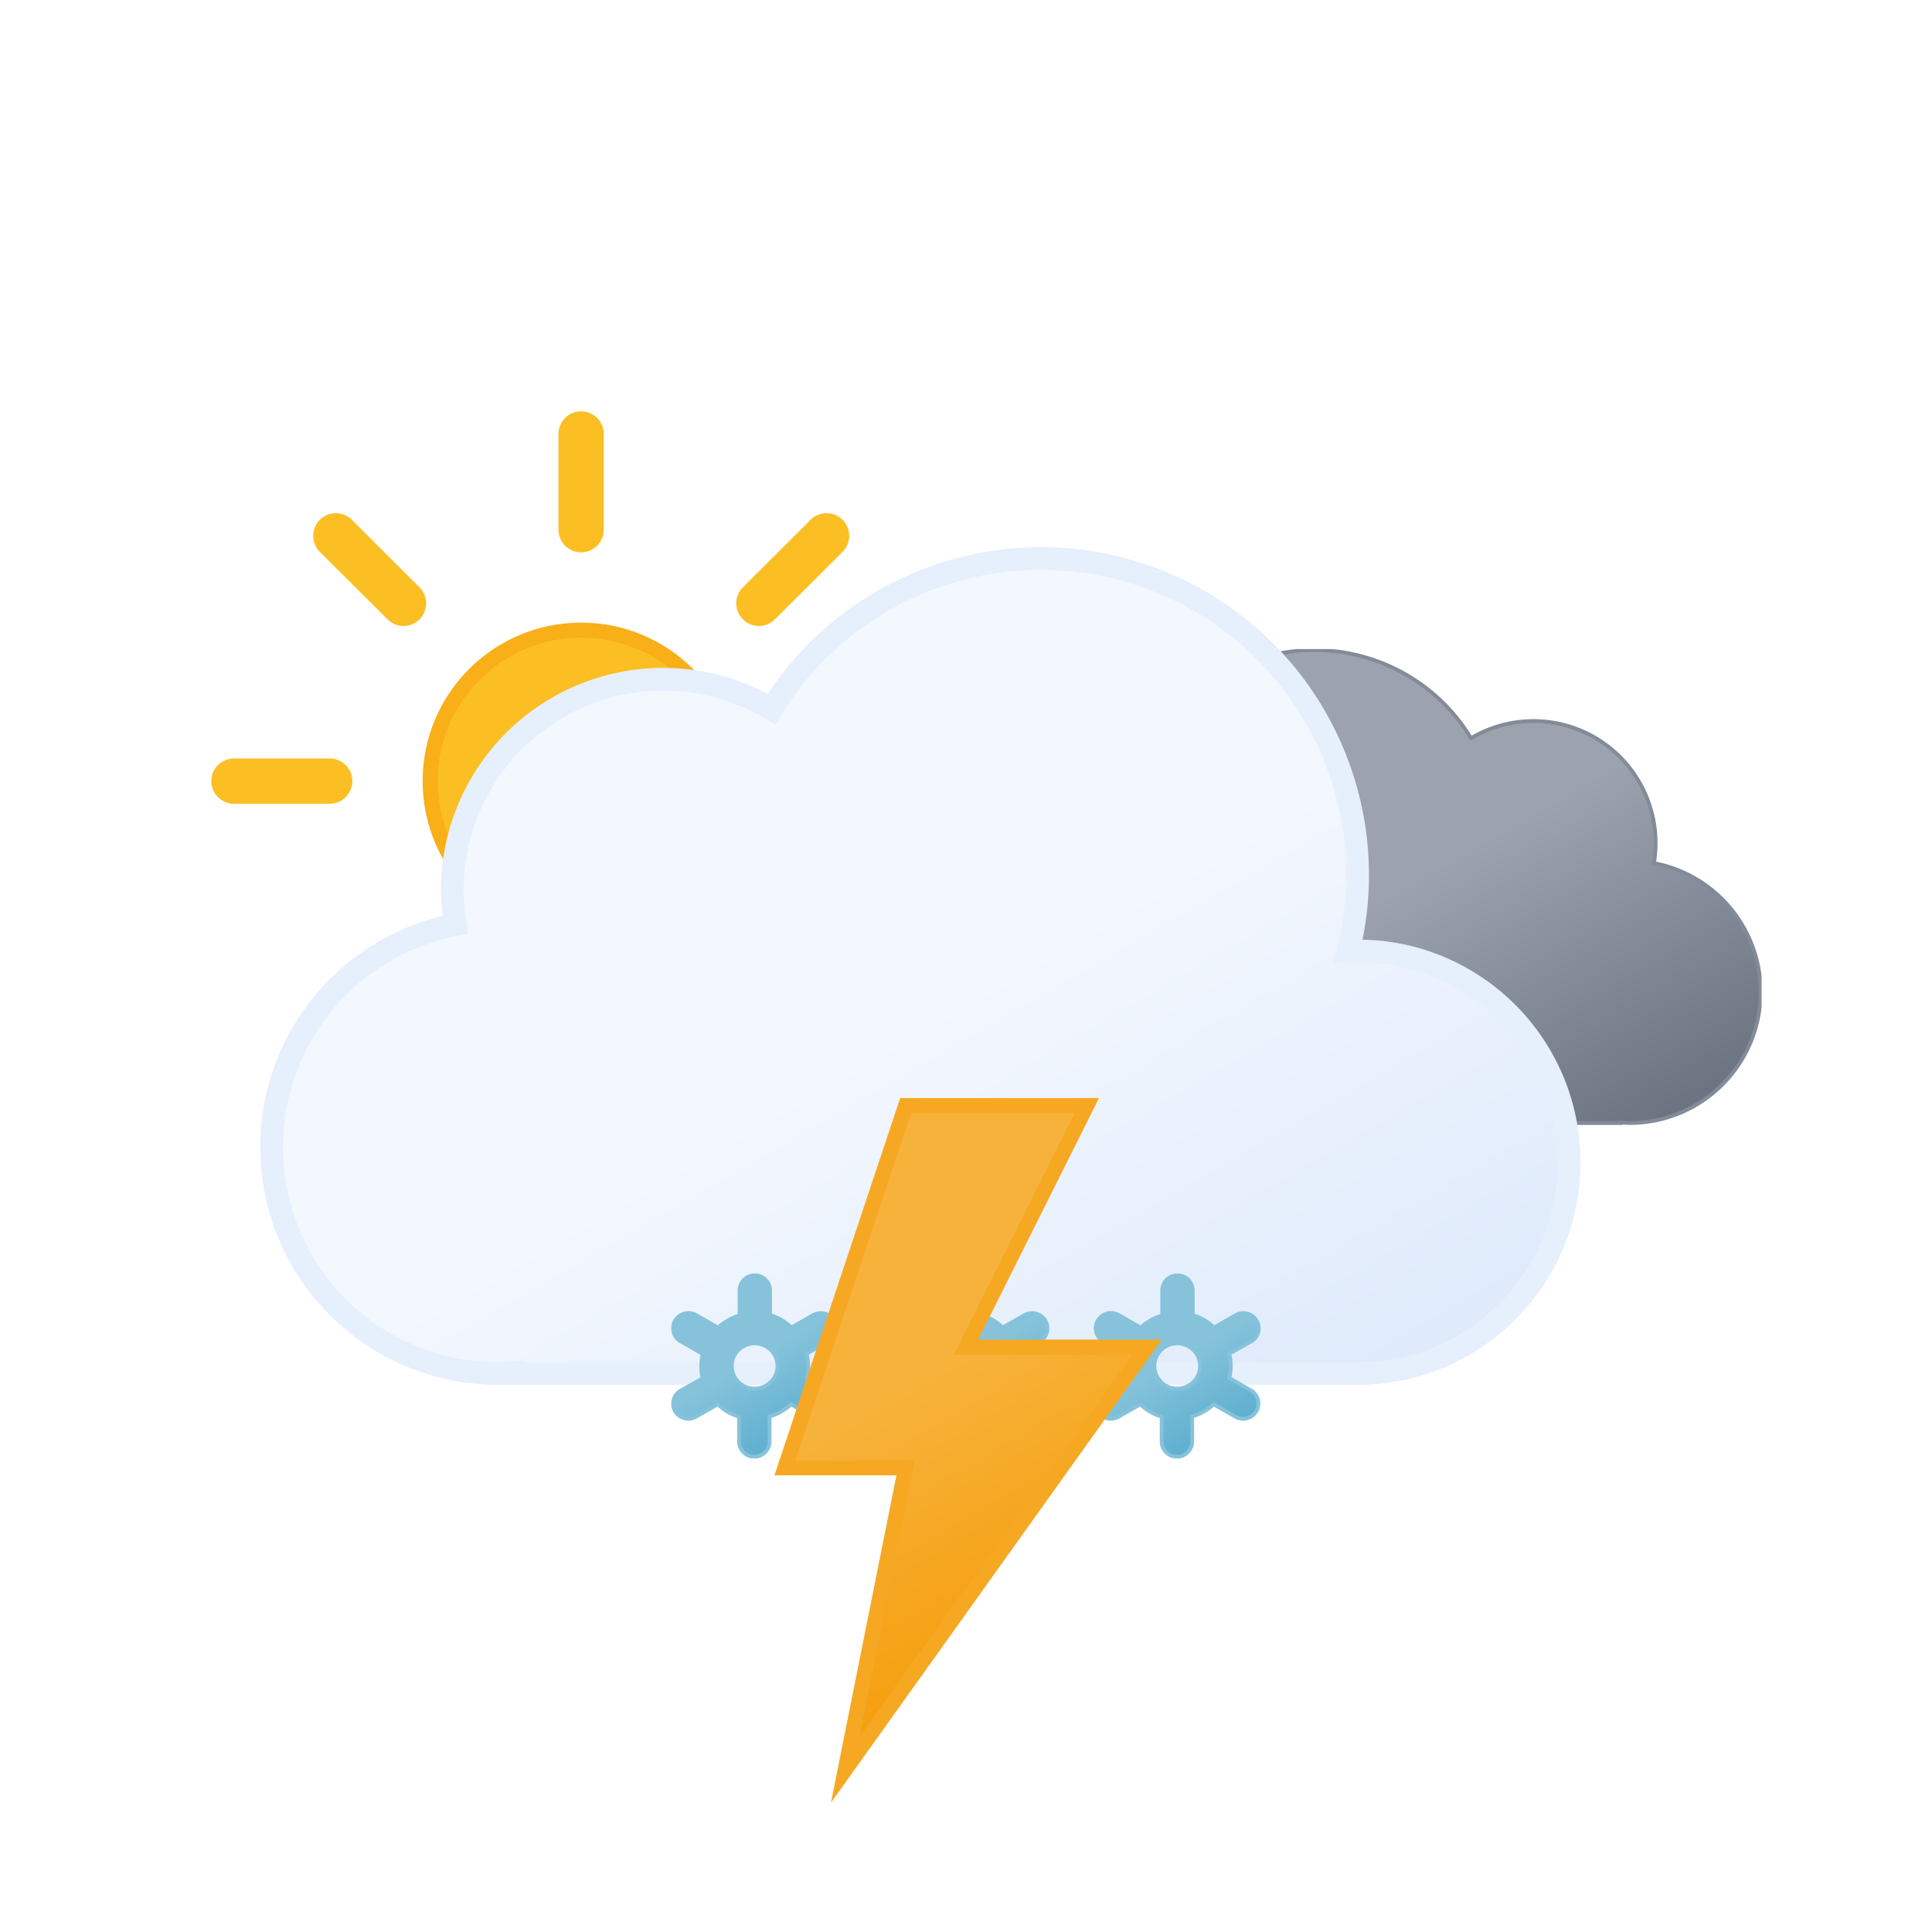
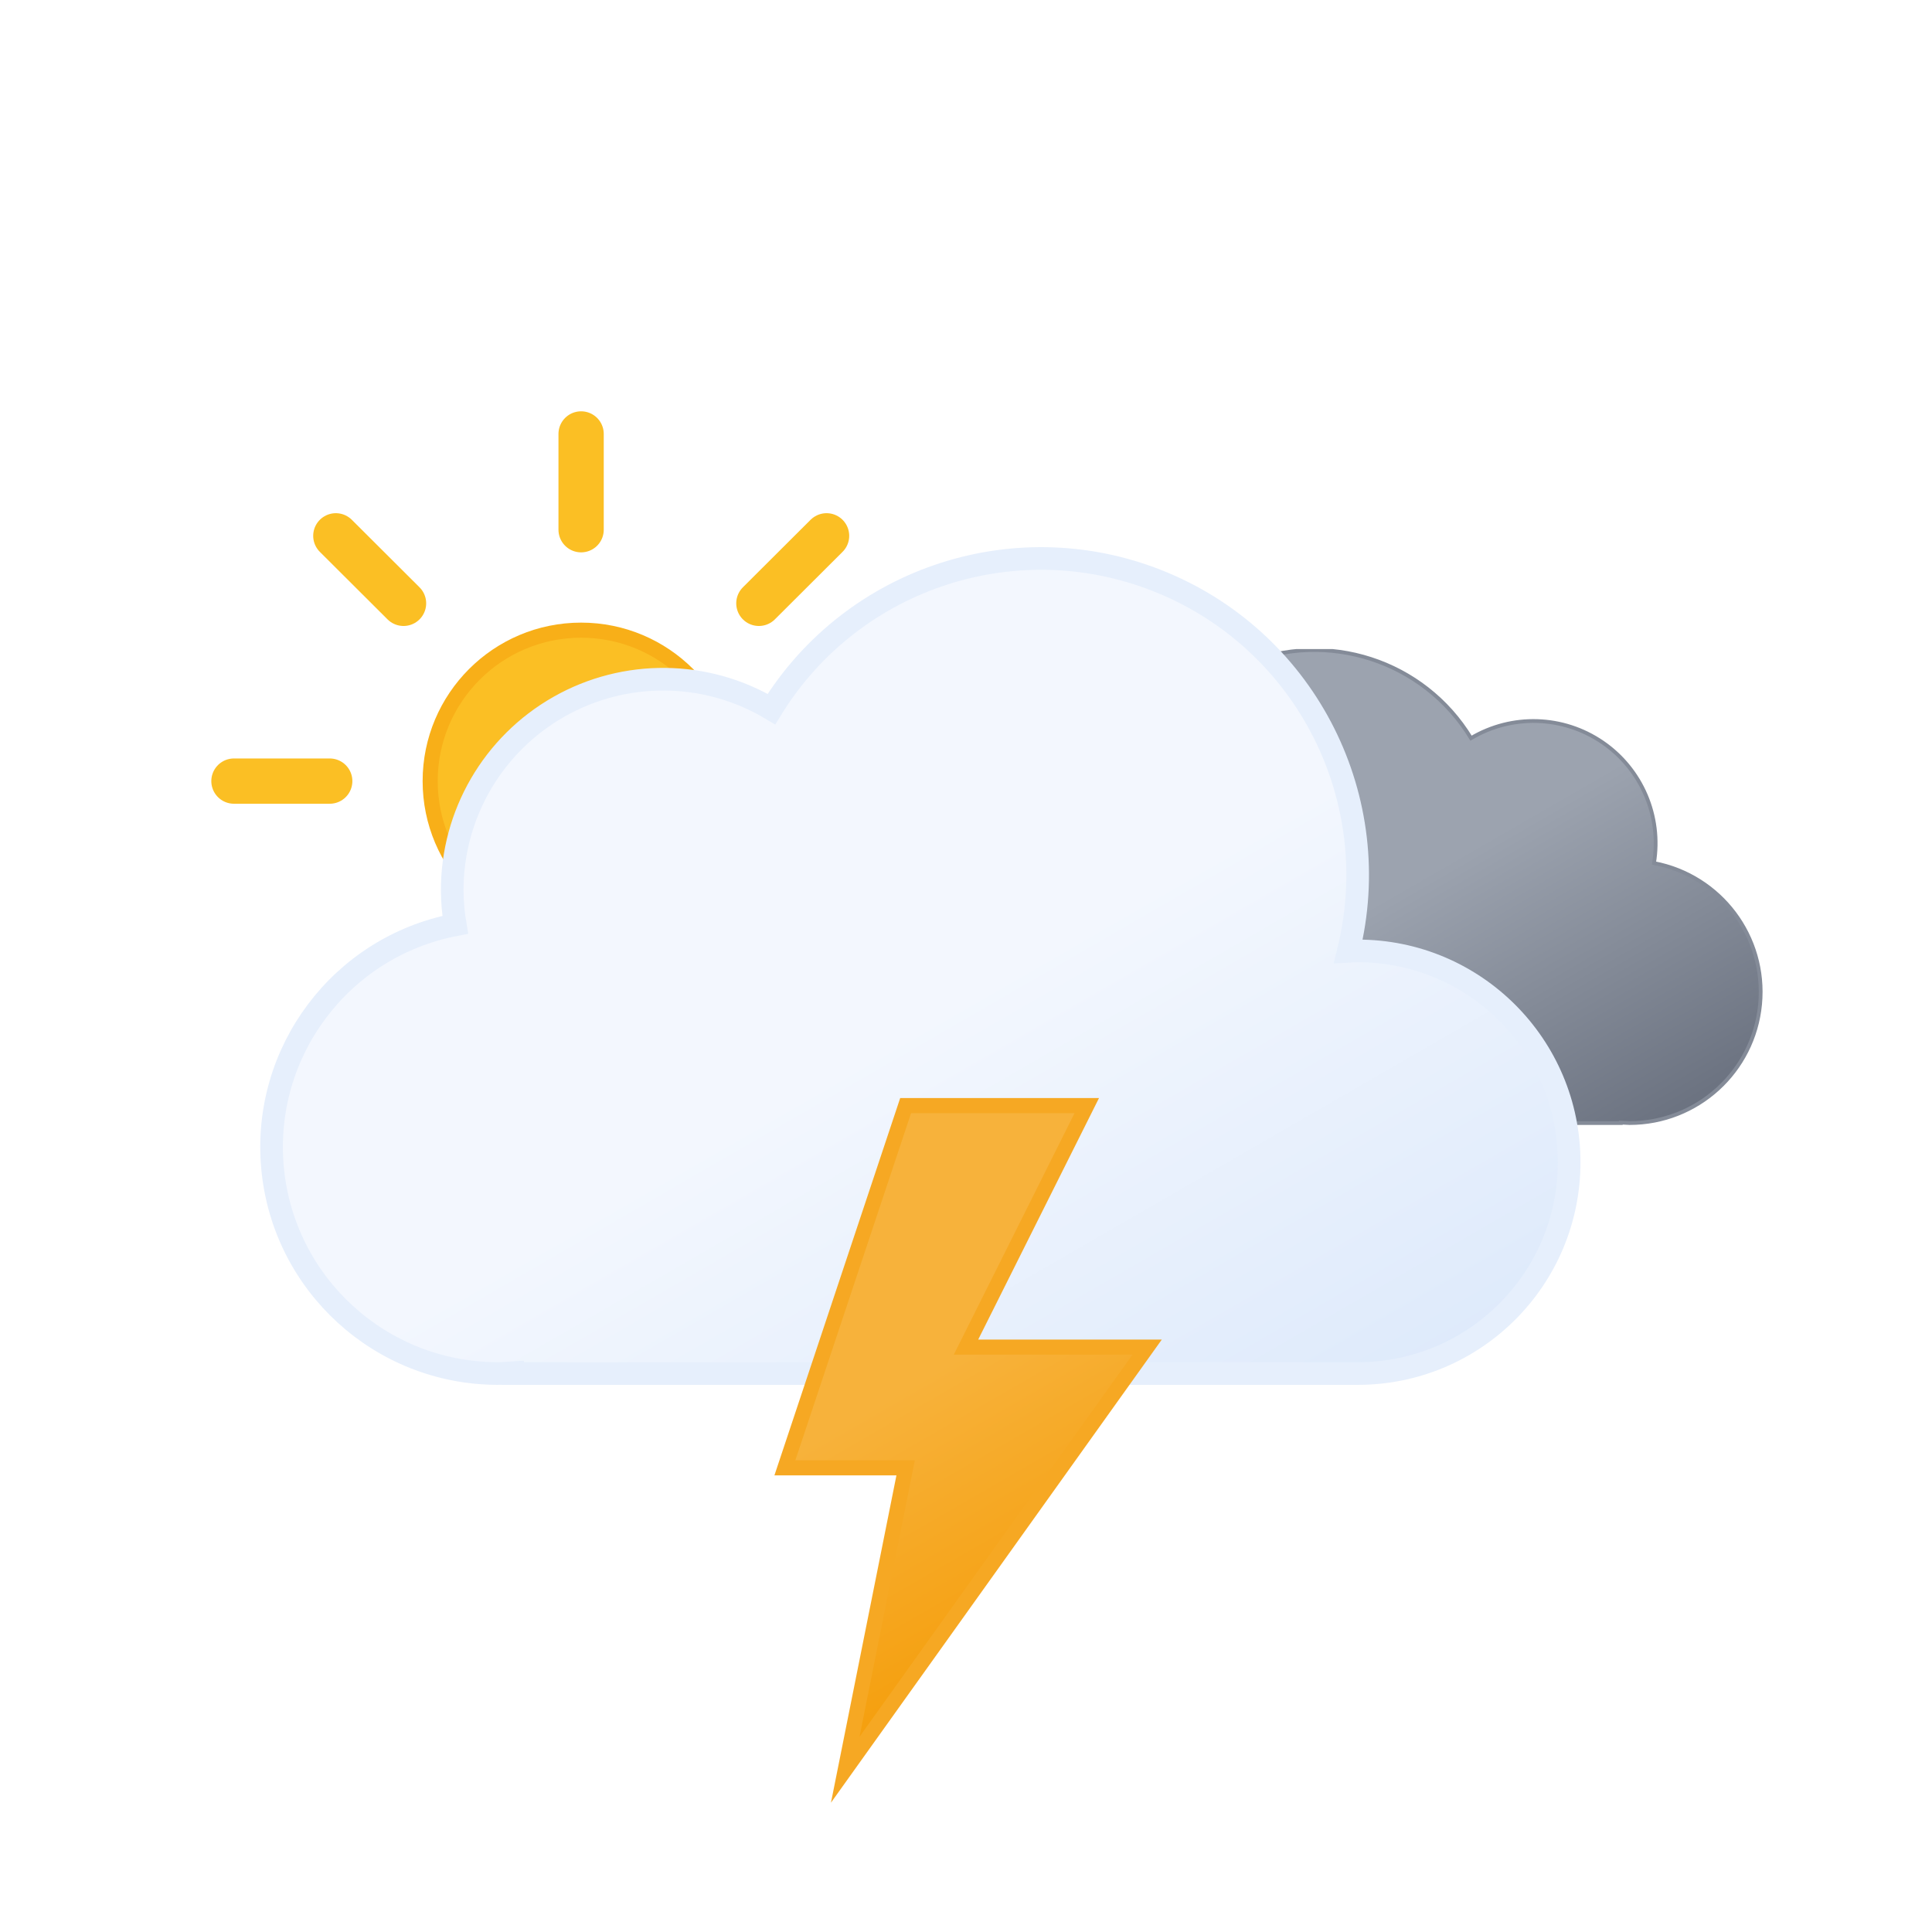
<svg xmlns="http://www.w3.org/2000/svg" xmlns:xlink="http://www.w3.org/1999/xlink" viewBox="0 0 512 512">
  <defs>
    <linearGradient id="a" x1="99.45" y1="30.68" x2="232.64" y2="261.37" gradientUnits="userSpaceOnUse">
      <stop offset="0" stop-color="#f3f7fe" />
      <stop offset="0.45" stop-color="#f3f7fe" />
      <stop offset="1" stop-color="#deeafb" />
    </linearGradient>
    <linearGradient id="b" x1="52.74" y1="9.62" x2="133.36" y2="149.27" gradientUnits="userSpaceOnUse">
      <stop offset="0" stop-color="#9ca3af" />
      <stop offset="0.45" stop-color="#9ca3af" />
      <stop offset="1" stop-color="#6b7280" />
    </linearGradient>
    <linearGradient id="c" x1="8.67" y1="17.07" x2="80.88" y2="142.14" gradientUnits="userSpaceOnUse">
      <stop offset="0" stop-color="#f7b23b" />
      <stop offset="0.45" stop-color="#f7b23b" />
      <stop offset="1" stop-color="#f59e0b" />
    </linearGradient>
    <linearGradient id="d" x1="11.38" y1="5.93" x2="32.82" y2="43.07" gradientUnits="userSpaceOnUse">
      <stop offset="0" stop-color="#86c3db" />
      <stop offset="0.45" stop-color="#86c3db" />
      <stop offset="1" stop-color="#5eafcf" />
    </linearGradient>
    <linearGradient id="e" x1="67.38" y1="5.93" x2="88.82" y2="43.07" xlink:href="#d" />
    <linearGradient id="f" x1="123.38" y1="5.93" x2="144.82" y2="43.07" xlink:href="#d" />
    <linearGradient id="g" x1="78" y1="63.35" x2="118" y2="132.65" gradientUnits="userSpaceOnUse">
      <stop offset="0" stop-color="#fbbf24" />
      <stop offset="0.45" stop-color="#fbbf24" />
      <stop offset="1" stop-color="#f59e0b" />
    </linearGradient>
    <symbol id="i" viewBox="0 0 196 196">
      <circle cx="98" cy="98" r="40" stroke="#f8af18" stroke-miterlimit="10" stroke-width="4" fill="url(#g)" />
-       <path d="M98,31.38V6m0,184V164.62M145.11,50.89,163.05,33M33,163.05l17.94-17.94m0-94.22L33,33m130.1,130.1-17.94-17.94M6,98H31.38M190,98H164.62" fill="none" stroke="#fbbf24" stroke-linecap="round" stroke-miterlimit="10" stroke-width="12" />
+       <path d="M98,31.38V6m0,184V164.62M145.11,50.89,163.05,33M33,163.05l17.94-17.94m0-94.22L33,33m130.1,130.1-17.94-17.94M6,98H31.38M190,98H164.62" fill="none" stroke="#fbbf24" stroke-linecap="round" stroke-miterlimit="10" stroke-width="12">
+         <animateTransform attributeName="transform" additive="sum" type="rotate" values="0 98 98; 45 98 98" dur="6s" repeatCount="indefinite" />
+       </path>
    </symbol>
    <symbol id="k" viewBox="0 0 200.26 126.12">
      <path d="M.5,93.18a32.44,32.44,0,0,0,32.44,32.44H162.69v-.12c.77,0,1.53.12,2.31.12a34.75,34.75,0,0,0,6.49-68.89A32.38,32.38,0,0,0,123,23.62,48.58,48.58,0,0,0,34.4,60.81c-.49,0-1-.07-1.46-.07A32.44,32.44,0,0,0,.5,93.18Z" stroke="#848b98" stroke-miterlimit="10" fill="url(#b)" />
    </symbol>
    <symbol id="l" viewBox="0 0 350 222">
      <path d="M291,107c-.85,0-1.68.09-2.53.13A83.9,83.9,0,0,0,135.6,42.92,55.91,55.91,0,0,0,51,91a56.56,56.56,0,0,0,.8,9.08A60,60,0,0,0,63,219c1.35,0,2.67-.11,4-.2v.2H291a56,56,0,0,0,0-112Z" stroke="#e6effc" stroke-miterlimit="10" stroke-width="6" fill="url(#a)" />
    </symbol>
-     <symbol id="j" viewBox="0 0 398 222">
-       <use width="200.26" height="126.12" transform="translate(198 27)" xlink:href="#k" />
-       <use width="350" height="222" xlink:href="#l" />
+     <symbol id="j" viewBox="0 0 398 222" overflow="visible">
+       <use width="200.26" height="126.12" transform="translate(198 27)" xlink:href="#k">
+         <animateTransform attributeName="transform" additive="sum" type="translate" values="-9 0; 9 0; -9 0" dur="6s" repeatCount="indefinite" />
+       </use>
+       <use width="350" height="222" xlink:href="#l">
+         <animateTransform attributeName="transform" additive="sum" type="translate" values="-18 0; 18 0; -18 0" dur="6s" repeatCount="indefinite" />
+       </use>
    </symbol>
-     <symbol id="h" viewBox="0 0 410.84 258">
+     <symbol id="h" viewBox="0 0 410.84 258" overflow="visible">
      <use width="196" height="196" xlink:href="#i" />
      <use width="398" height="222" transform="translate(12.84 36)" xlink:href="#j" />
    </symbol>
-     <symbol id="m" viewBox="0 0 156.2 49">
-       <path d="M41.67,31l-5.78-3.3a13.74,13.74,0,0,0,0-6.47L41.67,18a4,4,0,0,0,1.49-5.46A4.08,4.08,0,0,0,37.62,11l-5.79,3.3a13.61,13.61,0,0,0-2.64-2,13.84,13.84,0,0,0-3-1.28V4.5a4.05,4.05,0,0,0-8.1,0v6.6a14.25,14.25,0,0,0-5.69,3.23L6.58,11A4.08,4.08,0,0,0,1,12.5,4,4,0,0,0,2.53,18l5.78,3.3a13.74,13.74,0,0,0,0,6.47L2.53,31A4,4,0,0,0,1,36.5a4.08,4.08,0,0,0,3.52,2,4,4,0,0,0,2-.54l5.79-3.3a13.61,13.61,0,0,0,2.64,2,13.8,13.8,0,0,0,3,1.27V44.5a4.05,4.05,0,0,0,8.1,0V37.89a14.22,14.22,0,0,0,5.68-3.23L37.62,38a4,4,0,0,0,2,.54,4.08,4.08,0,0,0,3.52-2A4,4,0,0,0,41.67,31ZM19.06,29.7a6,6,0,0,1-2.22-8.2,6.1,6.1,0,0,1,5.27-3,6.16,6.16,0,0,1,3,.8,6,6,0,0,1,2.22,8.2A6.12,6.12,0,0,1,19.06,29.7Z" stroke="#86c3db" stroke-miterlimit="10" fill="url(#d)" />
-       <path d="M97.67,31l-5.78-3.3a13.74,13.74,0,0,0,0-6.47L97.67,18a4,4,0,0,0,1.49-5.46A4.08,4.08,0,0,0,93.62,11l-5.79,3.3a13.61,13.61,0,0,0-2.64-2,13.84,13.84,0,0,0-3-1.28V4.5a4.05,4.05,0,0,0-8.1,0v6.6a14.25,14.25,0,0,0-5.69,3.23L62.58,11A4.08,4.08,0,0,0,57,12.5,4,4,0,0,0,58.53,18l5.78,3.3a13.74,13.74,0,0,0,0,6.47L58.53,31A4,4,0,0,0,57,36.5a4.08,4.08,0,0,0,3.52,2,4,4,0,0,0,2-.54l5.79-3.3a13.61,13.61,0,0,0,2.64,2,13.8,13.8,0,0,0,3,1.27V44.5a4.05,4.05,0,0,0,8.1,0V37.89a14.22,14.22,0,0,0,5.68-3.23L93.62,38a4,4,0,0,0,2,.54,4.08,4.08,0,0,0,3.52-2A4,4,0,0,0,97.67,31ZM75.06,29.7a6,6,0,0,1-2.22-8.2,6.1,6.1,0,0,1,5.27-3,6.16,6.16,0,0,1,3,.8,6,6,0,0,1,2.22,8.2A6.12,6.12,0,0,1,75.06,29.7Z" stroke="#86c3db" stroke-miterlimit="10" fill="url(#e)" />
-       <path d="M153.67,31l-5.78-3.3a13.74,13.74,0,0,0,0-6.47L153.67,18a4,4,0,0,0,1.49-5.46A4.08,4.08,0,0,0,149.62,11l-5.79,3.3a13.61,13.61,0,0,0-2.64-2,13.84,13.84,0,0,0-3-1.28V4.5a4.05,4.05,0,0,0-8.1,0v6.6a14.25,14.25,0,0,0-5.69,3.23L118.58,11A4.08,4.08,0,0,0,113,12.5,4,4,0,0,0,114.53,18l5.78,3.3a13.74,13.74,0,0,0,0,6.47L114.53,31A4,4,0,0,0,113,36.5a4.08,4.08,0,0,0,3.52,2,4,4,0,0,0,2-.54l5.79-3.3a13.61,13.61,0,0,0,2.64,2,13.8,13.8,0,0,0,3,1.27V44.5a4.05,4.05,0,0,0,8.1,0V37.89a14.22,14.22,0,0,0,5.68-3.23l5.79,3.3a4,4,0,0,0,2,.54,4.08,4.08,0,0,0,3.52-2A4,4,0,0,0,153.67,31ZM131.06,29.7a6,6,0,0,1-2.22-8.2,6.1,6.1,0,0,1,5.27-3,6.16,6.16,0,0,1,3,.8,6,6,0,0,1,2.22,8.2A6.12,6.12,0,0,1,131.06,29.7Z" stroke="#86c3db" stroke-miterlimit="10" fill="url(#f)" />
+     <symbol id="m" viewBox="0 0 156.2 49" overflow="visible">
+       <g>
+         <path d="M41.67,31l-5.78-3.3a13.74,13.74,0,0,0,0-6.47L41.67,18a4,4,0,0,0,1.49-5.46A4.08,4.08,0,0,0,37.62,11l-5.79,3.3a13.61,13.61,0,0,0-2.64-2,13.84,13.84,0,0,0-3-1.28V4.5a4.05,4.05,0,0,0-8.1,0v6.6a14.25,14.25,0,0,0-5.69,3.23L6.58,11A4.08,4.08,0,0,0,1,12.5,4,4,0,0,0,2.53,18l5.78,3.3a13.74,13.74,0,0,0,0,6.47L2.53,31A4,4,0,0,0,1,36.5a4.08,4.08,0,0,0,3.52,2,4,4,0,0,0,2-.54l5.79-3.3a13.61,13.61,0,0,0,2.64,2,13.8,13.8,0,0,0,3,1.27V44.5a4.05,4.05,0,0,0,8.1,0V37.89a14.22,14.22,0,0,0,5.68-3.23L37.62,38a4,4,0,0,0,2,.54,4.08,4.08,0,0,0,3.52-2A4,4,0,0,0,41.67,31ZM19.06,29.7a6,6,0,0,1-2.22-8.2,6.1,6.1,0,0,1,5.27-3,6.16,6.16,0,0,1,3,.8,6,6,0,0,1,2.22,8.2A6.12,6.12,0,0,1,19.06,29.7Z" stroke="#86c3db" stroke-miterlimit="10" fill="url(#d)" opacity="0">
+           <animateTransform attributeName="transform" additive="sum" type="rotate" values="0 24 24; 360 24 24" dur="6s" repeatCount="indefinite" />
+           <animate id="t1" attributeName="opacity" values="0; 1; 1; 0" begin="0s; t1.end+1s" dur="2s" keyTimes="0; .17; .83; 1" />
+         </path>
+         <animateTransform id="s1" attributeName="transform" additive="sum" type="translate" values="0 -36; 0 92;" begin="0s; s1.end+1s" dur="2s" />
+       </g>
+       <g>
+         <path d="M97.67,31l-5.78-3.3a13.74,13.74,0,0,0,0-6.47L97.67,18a4,4,0,0,0,1.49-5.46A4.08,4.08,0,0,0,93.62,11l-5.79,3.3a13.61,13.61,0,0,0-2.64-2,13.84,13.84,0,0,0-3-1.28V4.5a4.05,4.05,0,0,0-8.1,0v6.6a14.25,14.25,0,0,0-5.69,3.23L62.58,11A4.08,4.08,0,0,0,57,12.5,4,4,0,0,0,58.53,18l5.78,3.3a13.74,13.74,0,0,0,0,6.47L58.53,31A4,4,0,0,0,57,36.5a4.08,4.08,0,0,0,3.52,2,4,4,0,0,0,2-.54l5.79-3.3a13.61,13.61,0,0,0,2.64,2,13.8,13.8,0,0,0,3,1.27V44.5a4.05,4.05,0,0,0,8.1,0V37.89a14.22,14.22,0,0,0,5.68-3.23L93.62,38a4,4,0,0,0,2,.54,4.08,4.08,0,0,0,3.52-2A4,4,0,0,0,97.67,31ZM75.06,29.7a6,6,0,0,1-2.22-8.2,6.1,6.1,0,0,1,5.27-3,6.16,6.16,0,0,1,3,.8,6,6,0,0,1,2.22,8.2A6.12,6.12,0,0,1,75.06,29.7Z" stroke="#86c3db" stroke-miterlimit="10" fill="url(#e)" opacity="0">
+           <animateTransform attributeName="transform" additive="sum" type="rotate" values="0 80 24; 360 80 24" dur="6s" repeatCount="indefinite" />
+           <animate id="t2" attributeName="opacity" values="0; 1; 1; 0" begin="-.83s; t2.end+1s" dur="2s" keyTimes="0; .17; .83; 1" />
+         </path>
+         <animateTransform id="s2" attributeName="transform" additive="sum" type="translate" values="0 -36; 0 92;" begin="-.83s; s2.end+1s" dur="2s" />
+       </g>
+       <g>
+         <path d="M153.67,31l-5.78-3.3a13.74,13.74,0,0,0,0-6.47L153.67,18a4,4,0,0,0,1.49-5.46A4.08,4.08,0,0,0,149.62,11l-5.79,3.3a13.61,13.61,0,0,0-2.64-2,13.84,13.84,0,0,0-3-1.28V4.5a4.05,4.05,0,0,0-8.1,0v6.6a14.25,14.25,0,0,0-5.69,3.23L118.58,11A4.08,4.08,0,0,0,113,12.5,4,4,0,0,0,114.53,18l5.78,3.3a13.74,13.74,0,0,0,0,6.47L114.53,31A4,4,0,0,0,113,36.5a4.08,4.08,0,0,0,3.52,2,4,4,0,0,0,2-.54l5.79-3.3a13.61,13.61,0,0,0,2.64,2,13.8,13.8,0,0,0,3,1.27V44.5a4.05,4.05,0,0,0,8.1,0V37.89a14.22,14.22,0,0,0,5.68-3.23l5.79,3.3a4,4,0,0,0,2,.54,4.08,4.08,0,0,0,3.52-2A4,4,0,0,0,153.67,31ZM131.06,29.7a6,6,0,0,1-2.22-8.2,6.1,6.1,0,0,1,5.27-3,6.16,6.16,0,0,1,3,.8,6,6,0,0,1,2.22,8.2A6.12,6.12,0,0,1,131.06,29.7Z" stroke="#86c3db" stroke-miterlimit="10" fill="url(#f)" opacity="0">
+           <animateTransform attributeName="transform" additive="sum" type="rotate" values="0 136 24; 360 136 24" dur="6s" repeatCount="indefinite" />
+           <animate id="t3" attributeName="opacity" values="0; 1; 1; 0" begin=".83s; t3.end+1s" dur="2s" keyTimes="0; .17; .83; 1" />
+         </path>
+         <animateTransform id="s3" attributeName="transform" additive="sum" type="translate" values="0 -36; 0 92;" begin=".83s; s3.end+1s" dur="2s" />
+       </g>
    </symbol>
    <symbol id="n" viewBox="0 0 102.66 186.75">
-       <polygon points="34.77 2 2.77 98 34.77 98 18.77 178 98.78 66 50.77 66 82.78 2 34.77 2" stroke="#f6a823" stroke-miterlimit="10" stroke-width="4" fill="url(#c)" />
+       <polygon points="34.77 2 2.77 98 34.77 98 18.77 178 98.78 66 50.77 66 82.78 2 34.77 2" stroke="#f6a823" stroke-miterlimit="10" stroke-width="4" fill="url(#c)">
+         <animate id="x1" attributeName="opacity" values="1; 1; 0; 1; 0; 1; 0; 1" begin="0s; x1.end+.67s" dur="1.33s" keyTimes="0; .38; .5; .63; .75; .86; .94; 1" />
+       </polygon>
    </symbol>
  </defs>
  <use width="410.84" height="258" transform="translate(56 109)" xlink:href="#h" />
  <use width="156.2" height="49" transform="translate(177.9 337.5)" xlink:href="#m" />
  <use width="102.66" height="186.74" transform="translate(205.23 291)" xlink:href="#n" />
</svg>
